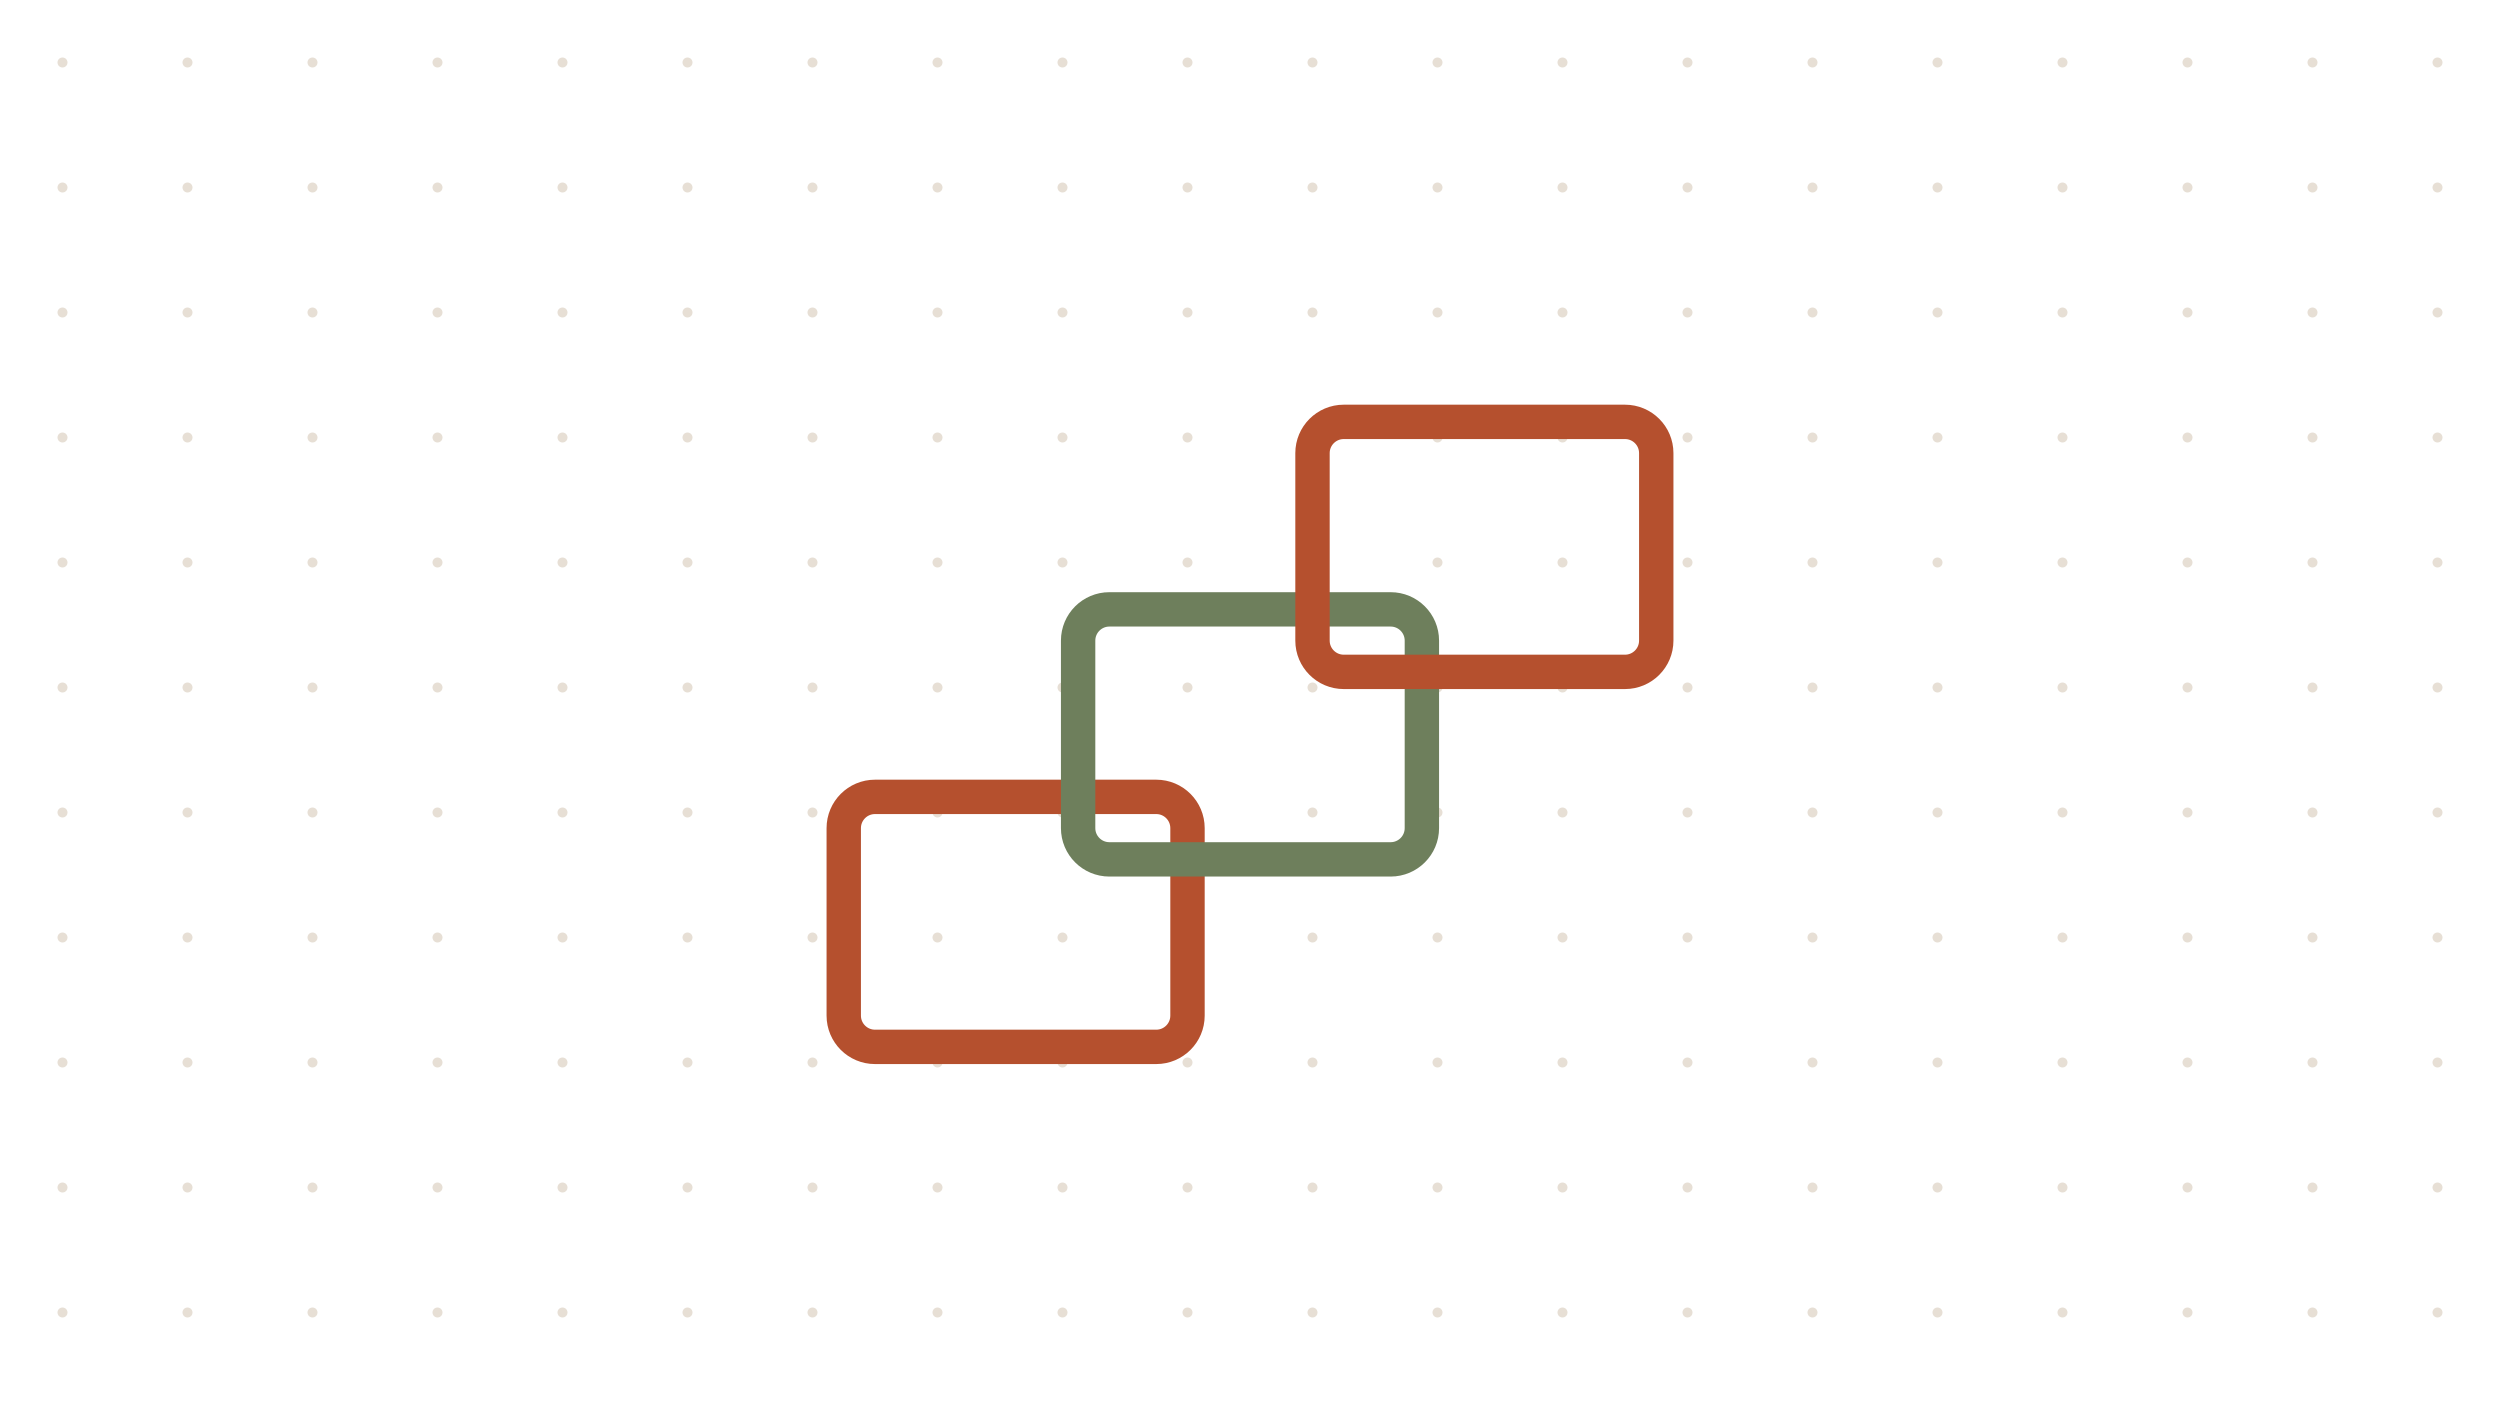
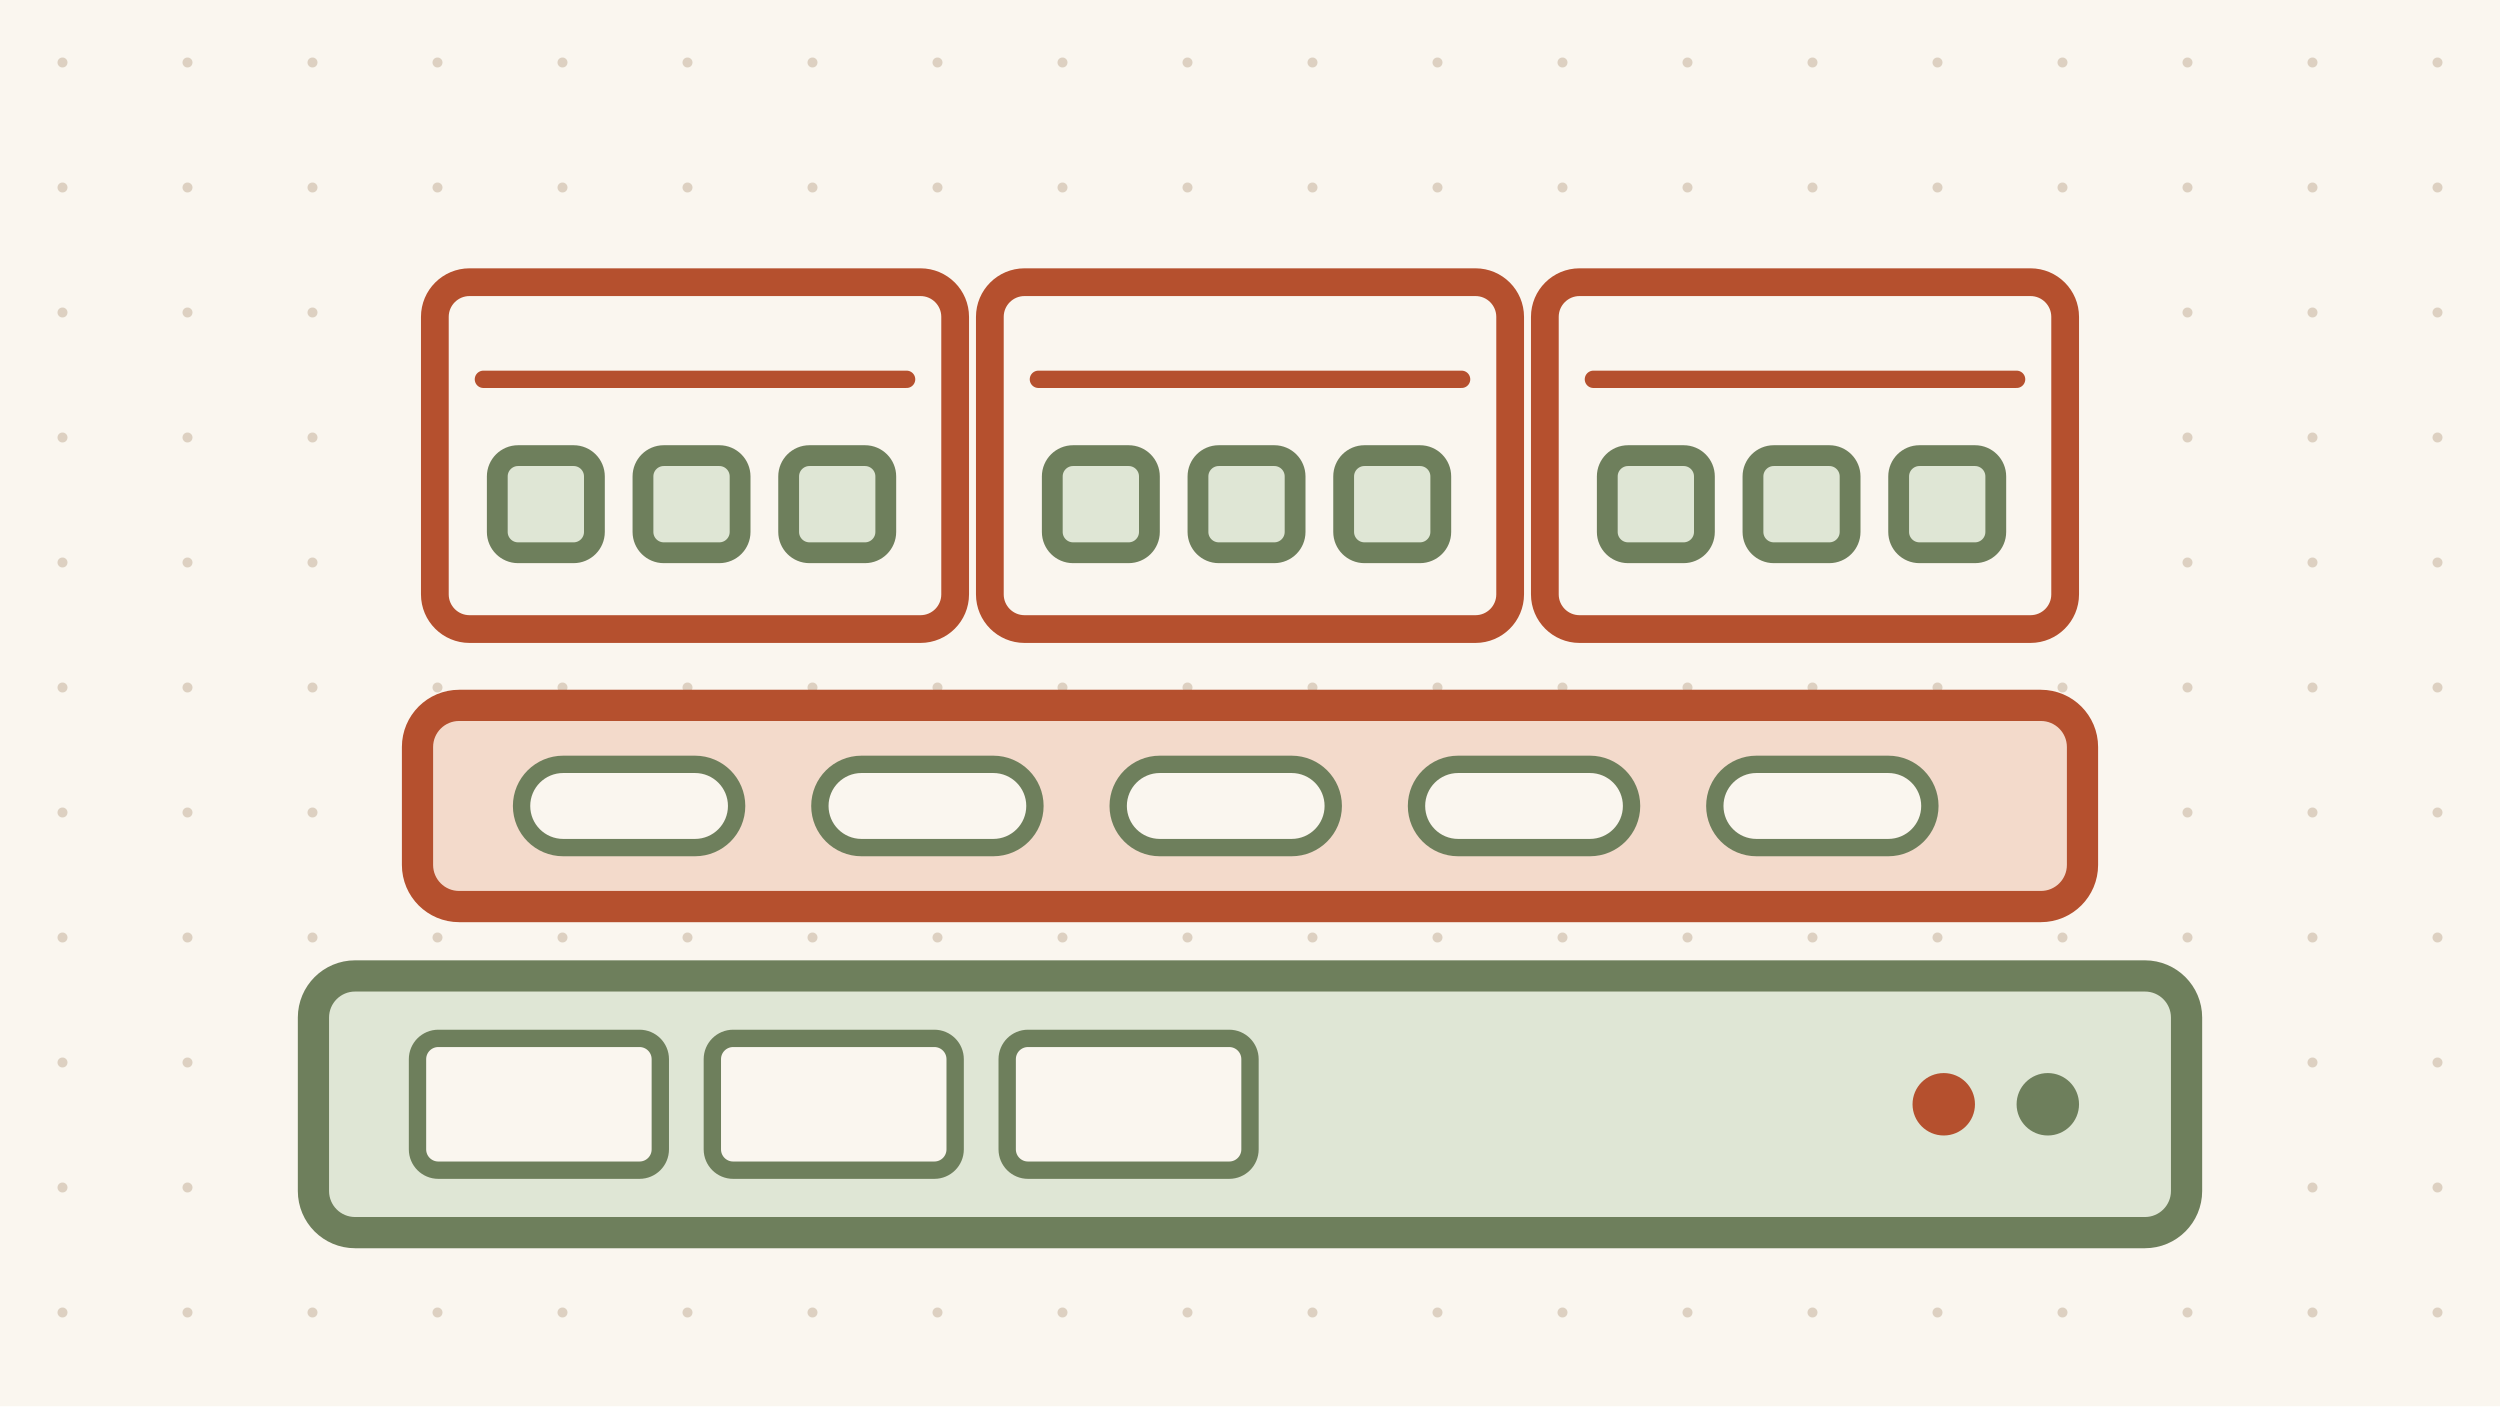
- <svg xmlns="http://www.w3.org/2000/svg" viewBox="0 0 800 450">
+ <svg xmlns="http://www.w3.org/2000/svg" viewBox="0 0 800 450" role="img" aria-label="Layers of a homelab: hardware, hypervisor, virtual machines and containers">
  <defs>
    <pattern id="dotgrid" width="40" height="40" patternUnits="userSpaceOnUse">
-       <circle cx="20" cy="20" r="1.6" fill="#C9B8A2" opacity="0.45" />
+       <circle cx="20" cy="20" r="1.6" fill="#C9B8A2" opacity="0.6" />
    </pattern>
  </defs>
+   <rect width="800" height="450" fill="#FAF6EF" />
  <rect width="800" height="450" fill="url(#dotgrid)" />
  <g fill="none" stroke-linecap="round" stroke-linejoin="round">
-     <rect x="270" y="255" width="110" height="80" rx="10" stroke="#B5502E" stroke-width="11" />
-     <rect x="345" y="195" width="110" height="80" rx="10" stroke="#6E7F5C" stroke-width="11" />
-     <rect x="420" y="135" width="110" height="80" rx="10" stroke="#B5502E" stroke-width="11" />
+     <g transform="translate(-44 -54) scale(1.11)">
+       <rect x="130" y="330" width="540" height="74" rx="12" stroke="#6E7F5C" stroke-width="9" fill="#DFE6D5" />
+       <rect x="160" y="348" width="70" height="38" rx="6" stroke="#6E7F5C" stroke-width="5" fill="#FAF6EF" />
+       <rect x="245" y="348" width="70" height="38" rx="6" stroke="#6E7F5C" stroke-width="5" fill="#FAF6EF" />
+       <rect x="330" y="348" width="70" height="38" rx="6" stroke="#6E7F5C" stroke-width="5" fill="#FAF6EF" />
+       <circle cx="600" cy="367" r="7" stroke="#B5502E" stroke-width="4" fill="#B5502E" />
+       <circle cx="630" cy="367" r="7" stroke="#6E7F5C" stroke-width="4" fill="#6E7F5C" />
+       <rect x="160" y="252" width="480" height="58" rx="12" stroke="#B5502E" stroke-width="9" fill="#F3DACB" />
+       <rect x="190" y="269" width="62" height="24" rx="12" stroke="#6E7F5C" stroke-width="5" fill="#FAF6EF" />
+       <rect x="276" y="269" width="62" height="24" rx="12" stroke="#6E7F5C" stroke-width="5" fill="#FAF6EF" />
+       <rect x="362" y="269" width="62" height="24" rx="12" stroke="#6E7F5C" stroke-width="5" fill="#FAF6EF" />
+       <rect x="448" y="269" width="62" height="24" rx="12" stroke="#6E7F5C" stroke-width="5" fill="#FAF6EF" />
+       <rect x="534" y="269" width="62" height="24" rx="12" stroke="#6E7F5C" stroke-width="5" fill="#FAF6EF" />
+       <rect x="165" y="130" width="150" height="100" rx="10" stroke="#B5502E" stroke-width="8" fill="#FAF6EF" />
+       <line x1="179" y1="158" x2="301" y2="158" stroke="#B5502E" stroke-width="5" />
+       <rect x="183" y="180" width="28" height="28" rx="6" stroke="#6E7F5C" stroke-width="6" fill="#DFE6D5" />
+       <rect x="225" y="180" width="28" height="28" rx="6" stroke="#6E7F5C" stroke-width="6" fill="#DFE6D5" />
+       <rect x="267" y="180" width="28" height="28" rx="6" stroke="#6E7F5C" stroke-width="6" fill="#DFE6D5" />
+       <rect x="325" y="130" width="150" height="100" rx="10" stroke="#B5502E" stroke-width="8" fill="#FAF6EF" />
+       <line x1="339" y1="158" x2="461" y2="158" stroke="#B5502E" stroke-width="5" />
+       <rect x="343" y="180" width="28" height="28" rx="6" stroke="#6E7F5C" stroke-width="6" fill="#DFE6D5" />
+       <rect x="385" y="180" width="28" height="28" rx="6" stroke="#6E7F5C" stroke-width="6" fill="#DFE6D5" />
+       <rect x="427" y="180" width="28" height="28" rx="6" stroke="#6E7F5C" stroke-width="6" fill="#DFE6D5" />
+       <rect x="485" y="130" width="150" height="100" rx="10" stroke="#B5502E" stroke-width="8" fill="#FAF6EF" />
+       <line x1="499" y1="158" x2="621" y2="158" stroke="#B5502E" stroke-width="5" />
+       <rect x="503" y="180" width="28" height="28" rx="6" stroke="#6E7F5C" stroke-width="6" fill="#DFE6D5" />
+       <rect x="545" y="180" width="28" height="28" rx="6" stroke="#6E7F5C" stroke-width="6" fill="#DFE6D5" />
+       <rect x="587" y="180" width="28" height="28" rx="6" stroke="#6E7F5C" stroke-width="6" fill="#DFE6D5" />
+     </g>
  </g>
</svg>
